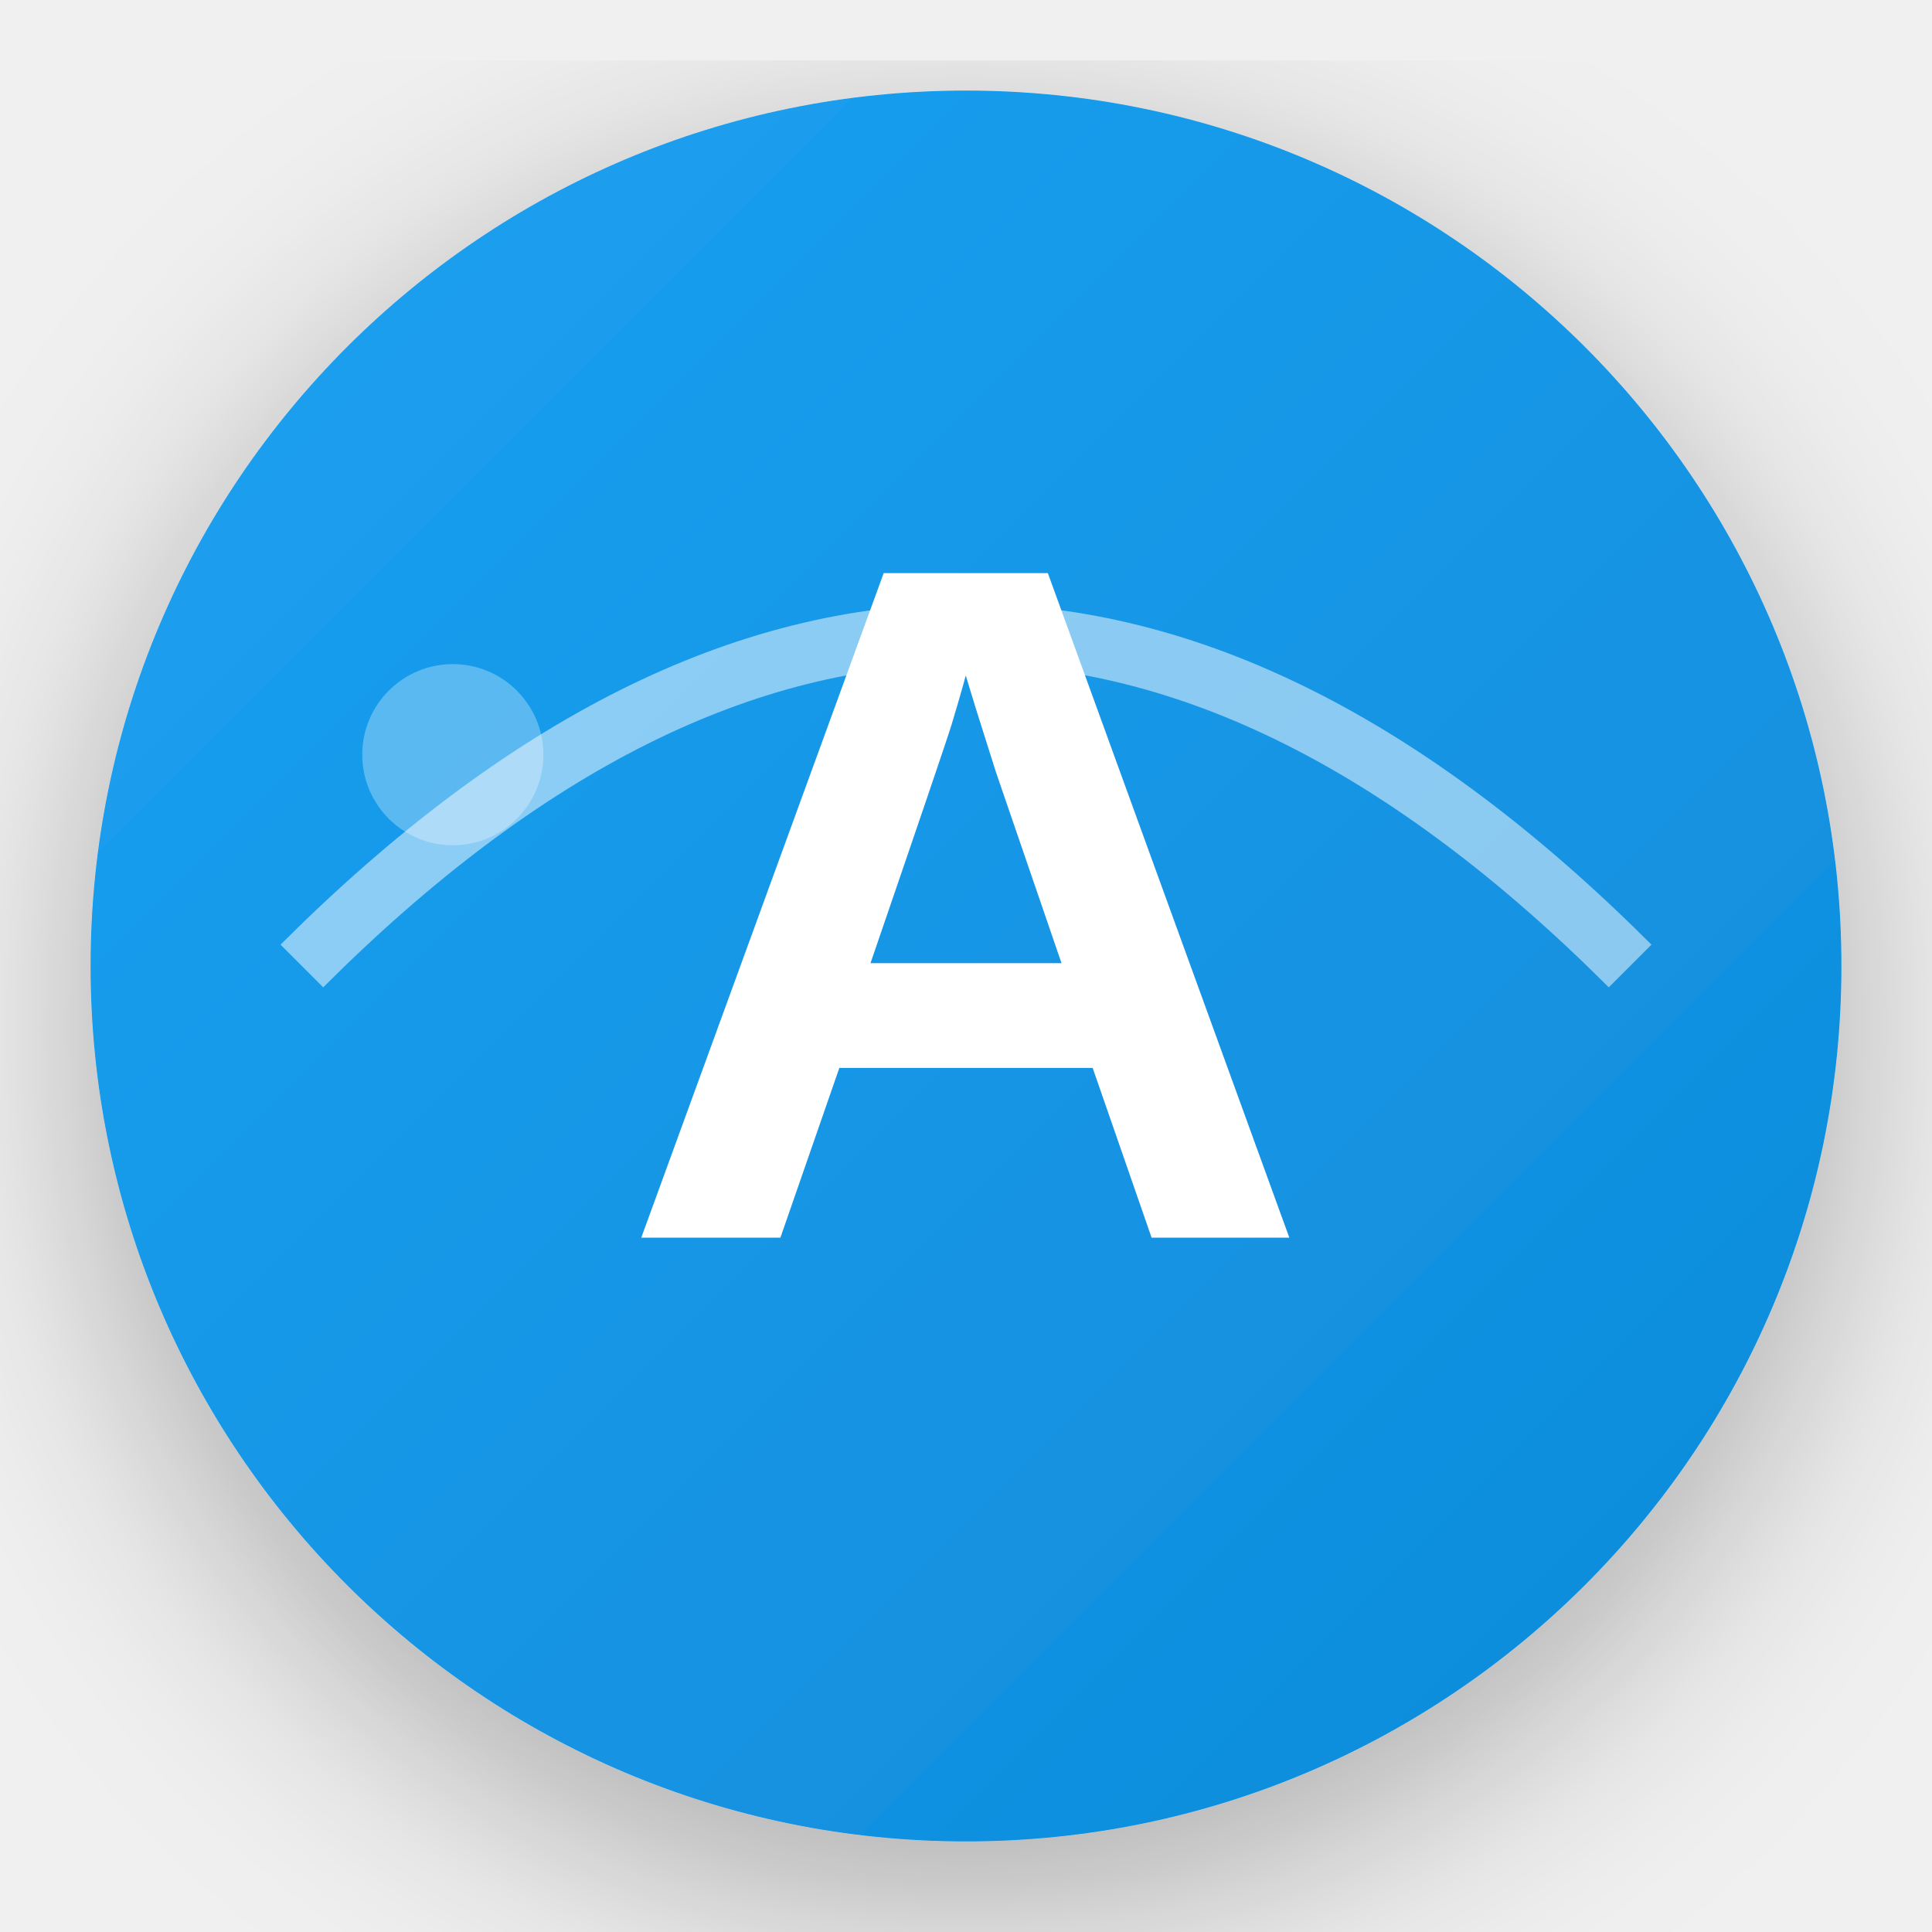
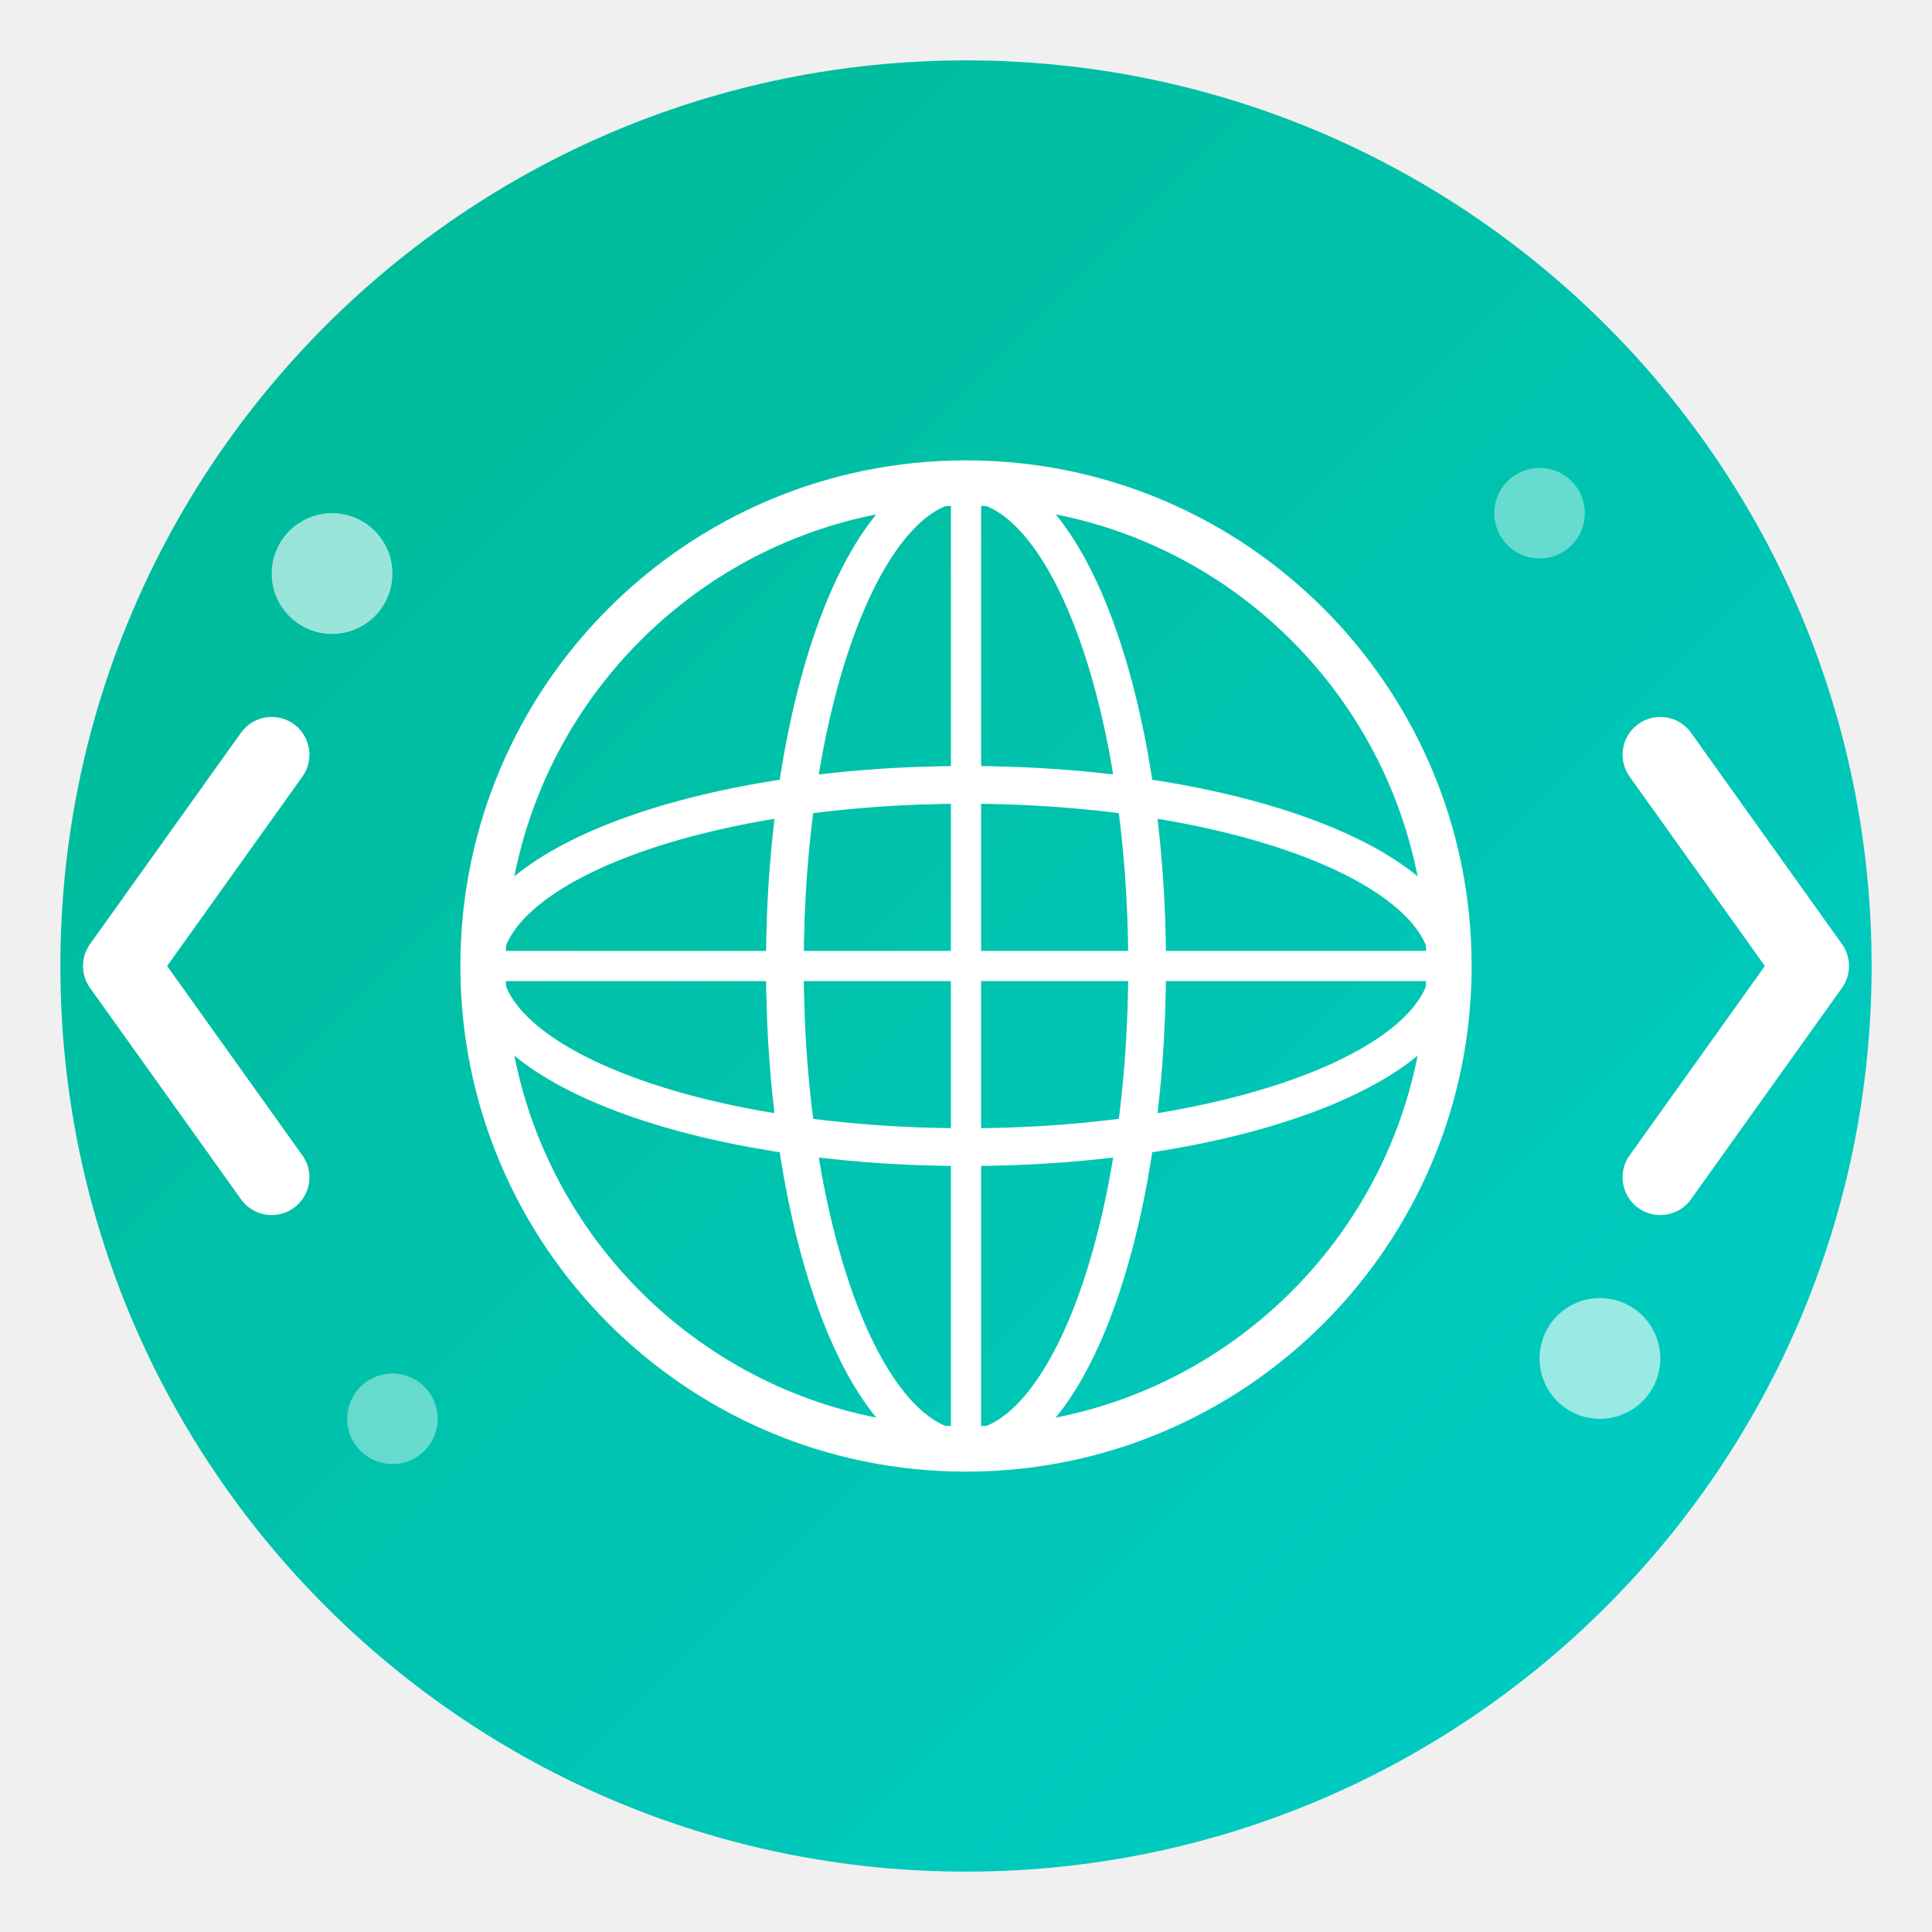
- <svg xmlns="http://www.w3.org/2000/svg" width="128" height="128" viewBox="0 0 128 128">
+ <svg xmlns="http://www.w3.org/2000/svg" viewBox="0 0 128 128">
  <defs>
-     <linearGradient id="grad1" x1="0%" y1="0%" x2="100%" y2="100%">
-       <stop offset="0%" style="stop-color:#1da1f2;stop-opacity:1" />
-       <stop offset="100%" style="stop-color:#0d8bd9;stop-opacity:1" />
+     <linearGradient id="bg" x1="0%" y1="0%" x2="100%" y2="100%">
+       <stop offset="0%" style="stop-color:#00b894" />
+       <stop offset="100%" style="stop-color:#00cec9" />
    </linearGradient>
-     <filter id="shadow" x="-20%" y="-20%" width="140%" height="140%">
-       <feDropShadow dx="0" dy="4" stdDeviation="8" flood-color="#000" flood-opacity="0.3" />
-     </filter>
  </defs>
-   <circle cx="64" cy="64" r="58" fill="url(#grad1)" filter="url(#shadow)" />
-   <text x="64" y="82" font-family="Arial" font-size="64" fill="white" text-anchor="middle" font-weight="bold">A</text>
-   <path d="M 20 64 Q 64 20 108 64" stroke="white" stroke-width="4" fill="none" opacity="0.5" />
-   <circle cx="30" cy="50" r="6" fill="white" opacity="0.3" />
+   <circle cx="64" cy="64" r="60" fill="url(#bg)" />
+   <circle cx="64" cy="64" r="32" fill="none" stroke="white" stroke-width="3" />
+   <ellipse cx="64" cy="64" rx="32" ry="12" fill="none" stroke="white" stroke-width="2.5" />
+   <ellipse cx="64" cy="64" rx="12" ry="32" fill="none" stroke="white" stroke-width="2.5" />
+   <line x1="64" y1="32" x2="64" y2="96" stroke="white" stroke-width="2" />
+   <line x1="32" y1="64" x2="96" y2="64" stroke="white" stroke-width="2" />
+   <path d="M18 50 L8 64 L18 78" fill="none" stroke="white" stroke-width="5" stroke-linecap="round" stroke-linejoin="round" />
+   <path d="M110 50 L120 64 L110 78" fill="none" stroke="white" stroke-width="5" stroke-linecap="round" stroke-linejoin="round" />
+   <circle cx="22" cy="38" r="4" fill="white" opacity="0.6" />
+   <circle cx="106" cy="90" r="4" fill="white" opacity="0.6" />
+   <circle cx="102" cy="34" r="3" fill="white" opacity="0.4" />
+   <circle cx="26" cy="94" r="3" fill="white" opacity="0.4" />
</svg>
